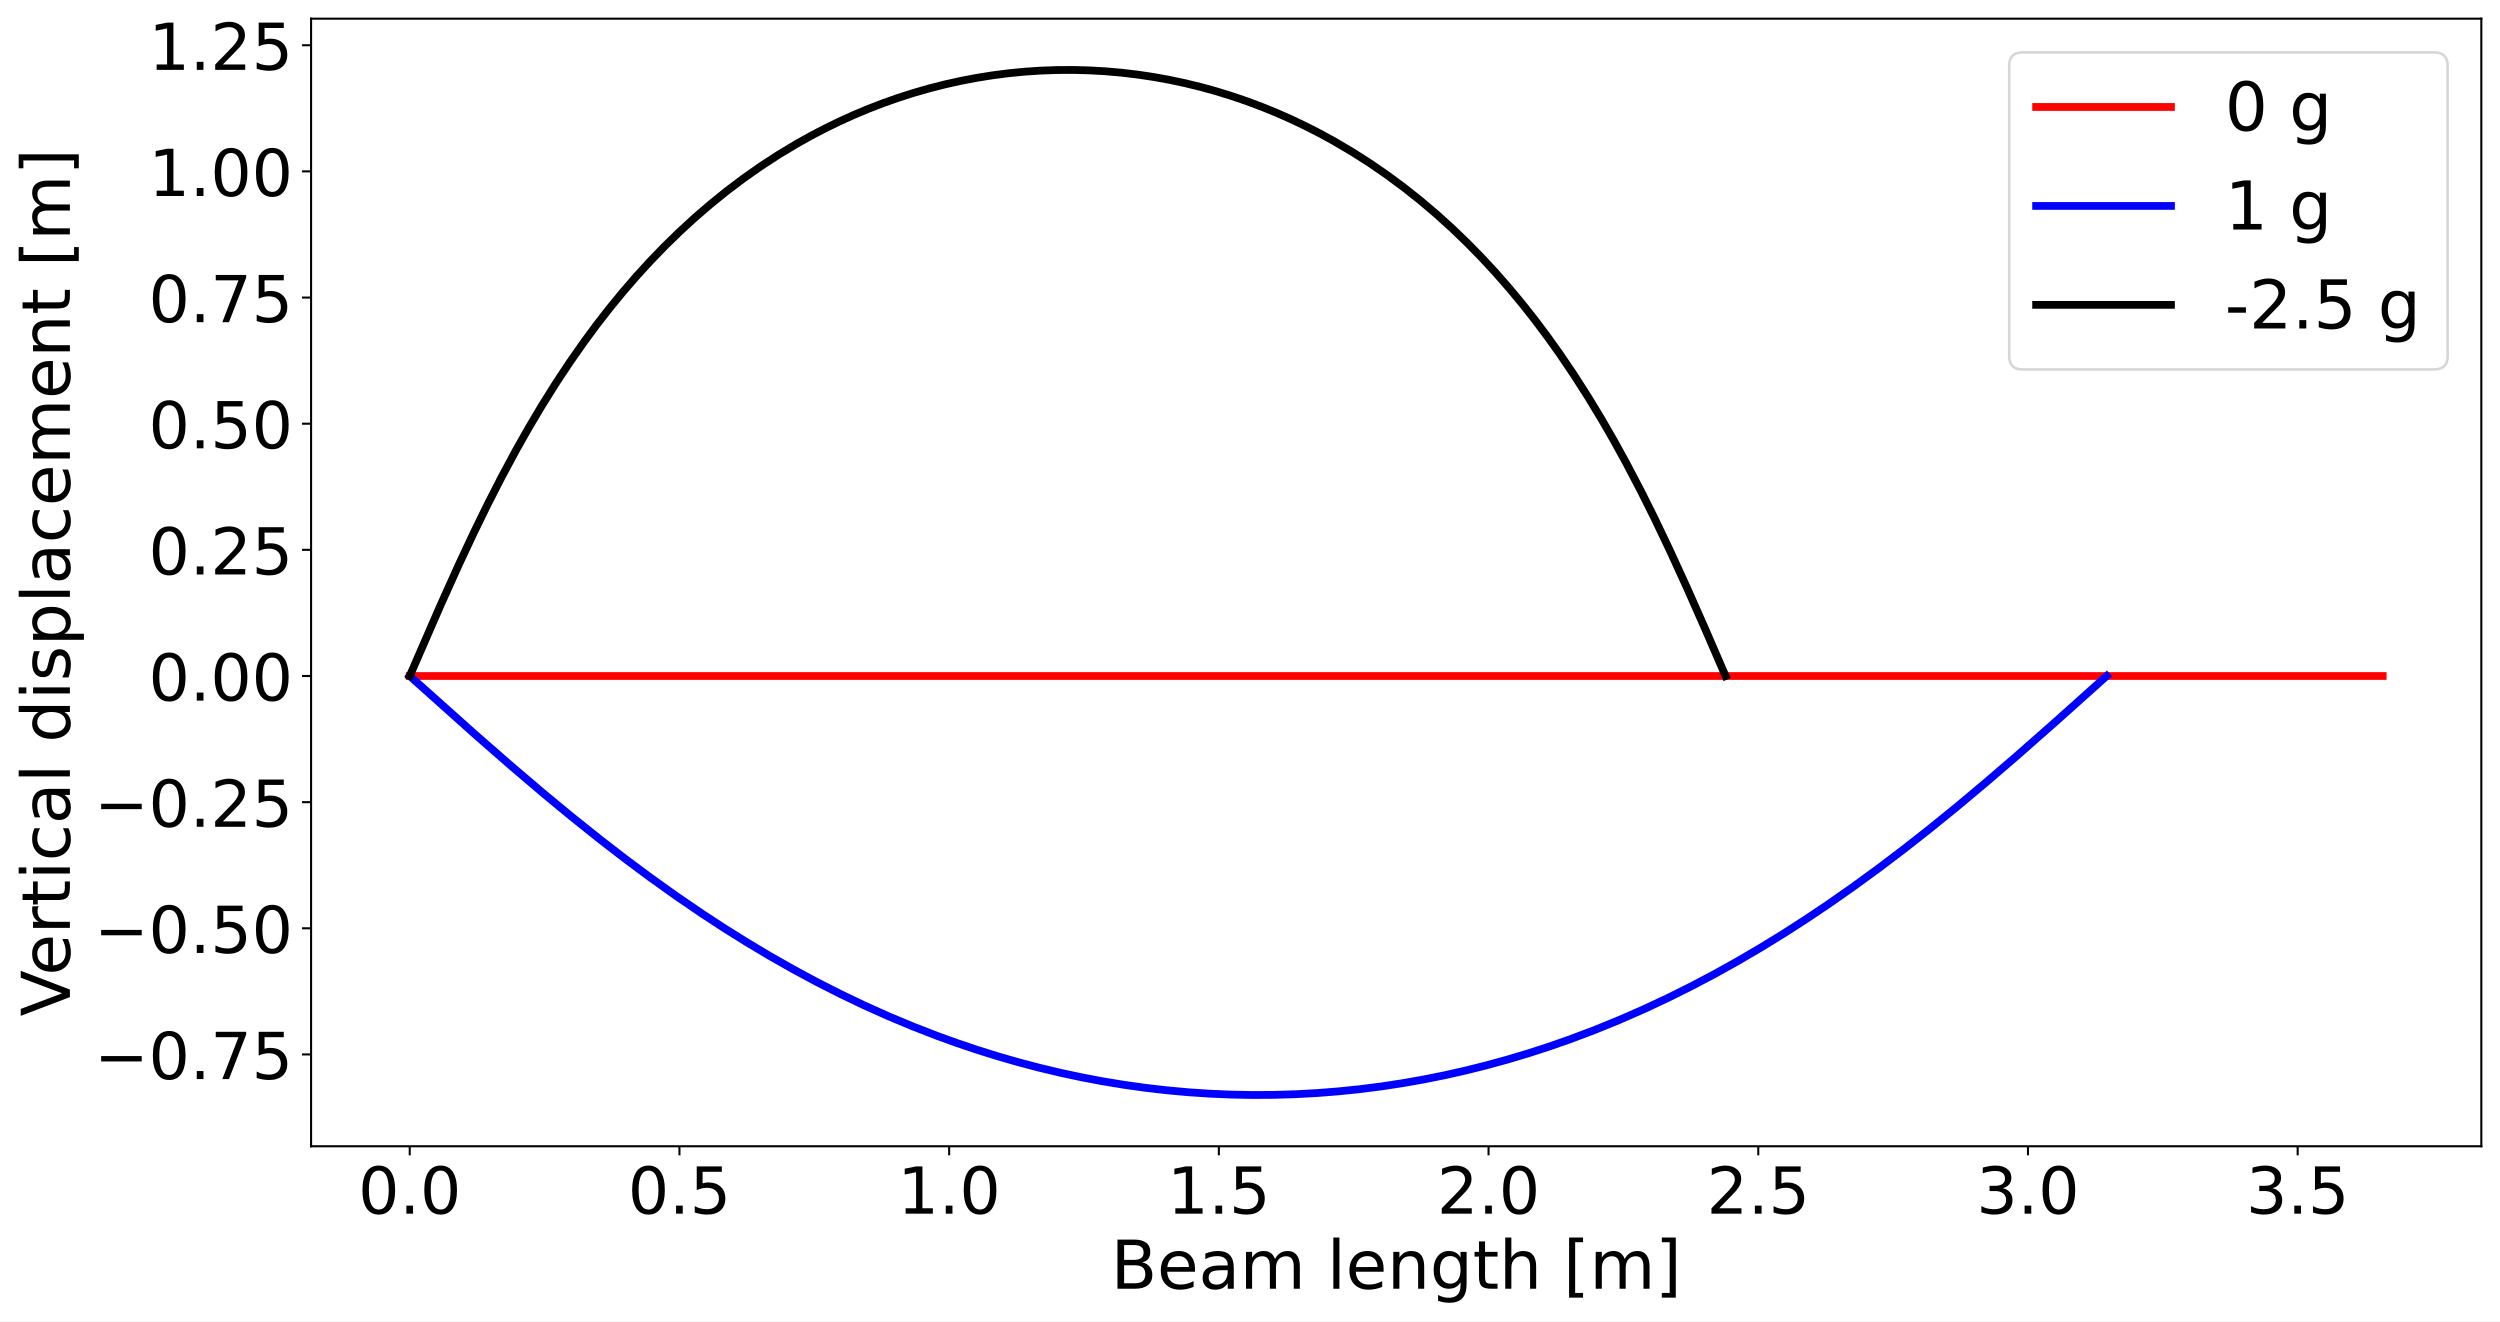
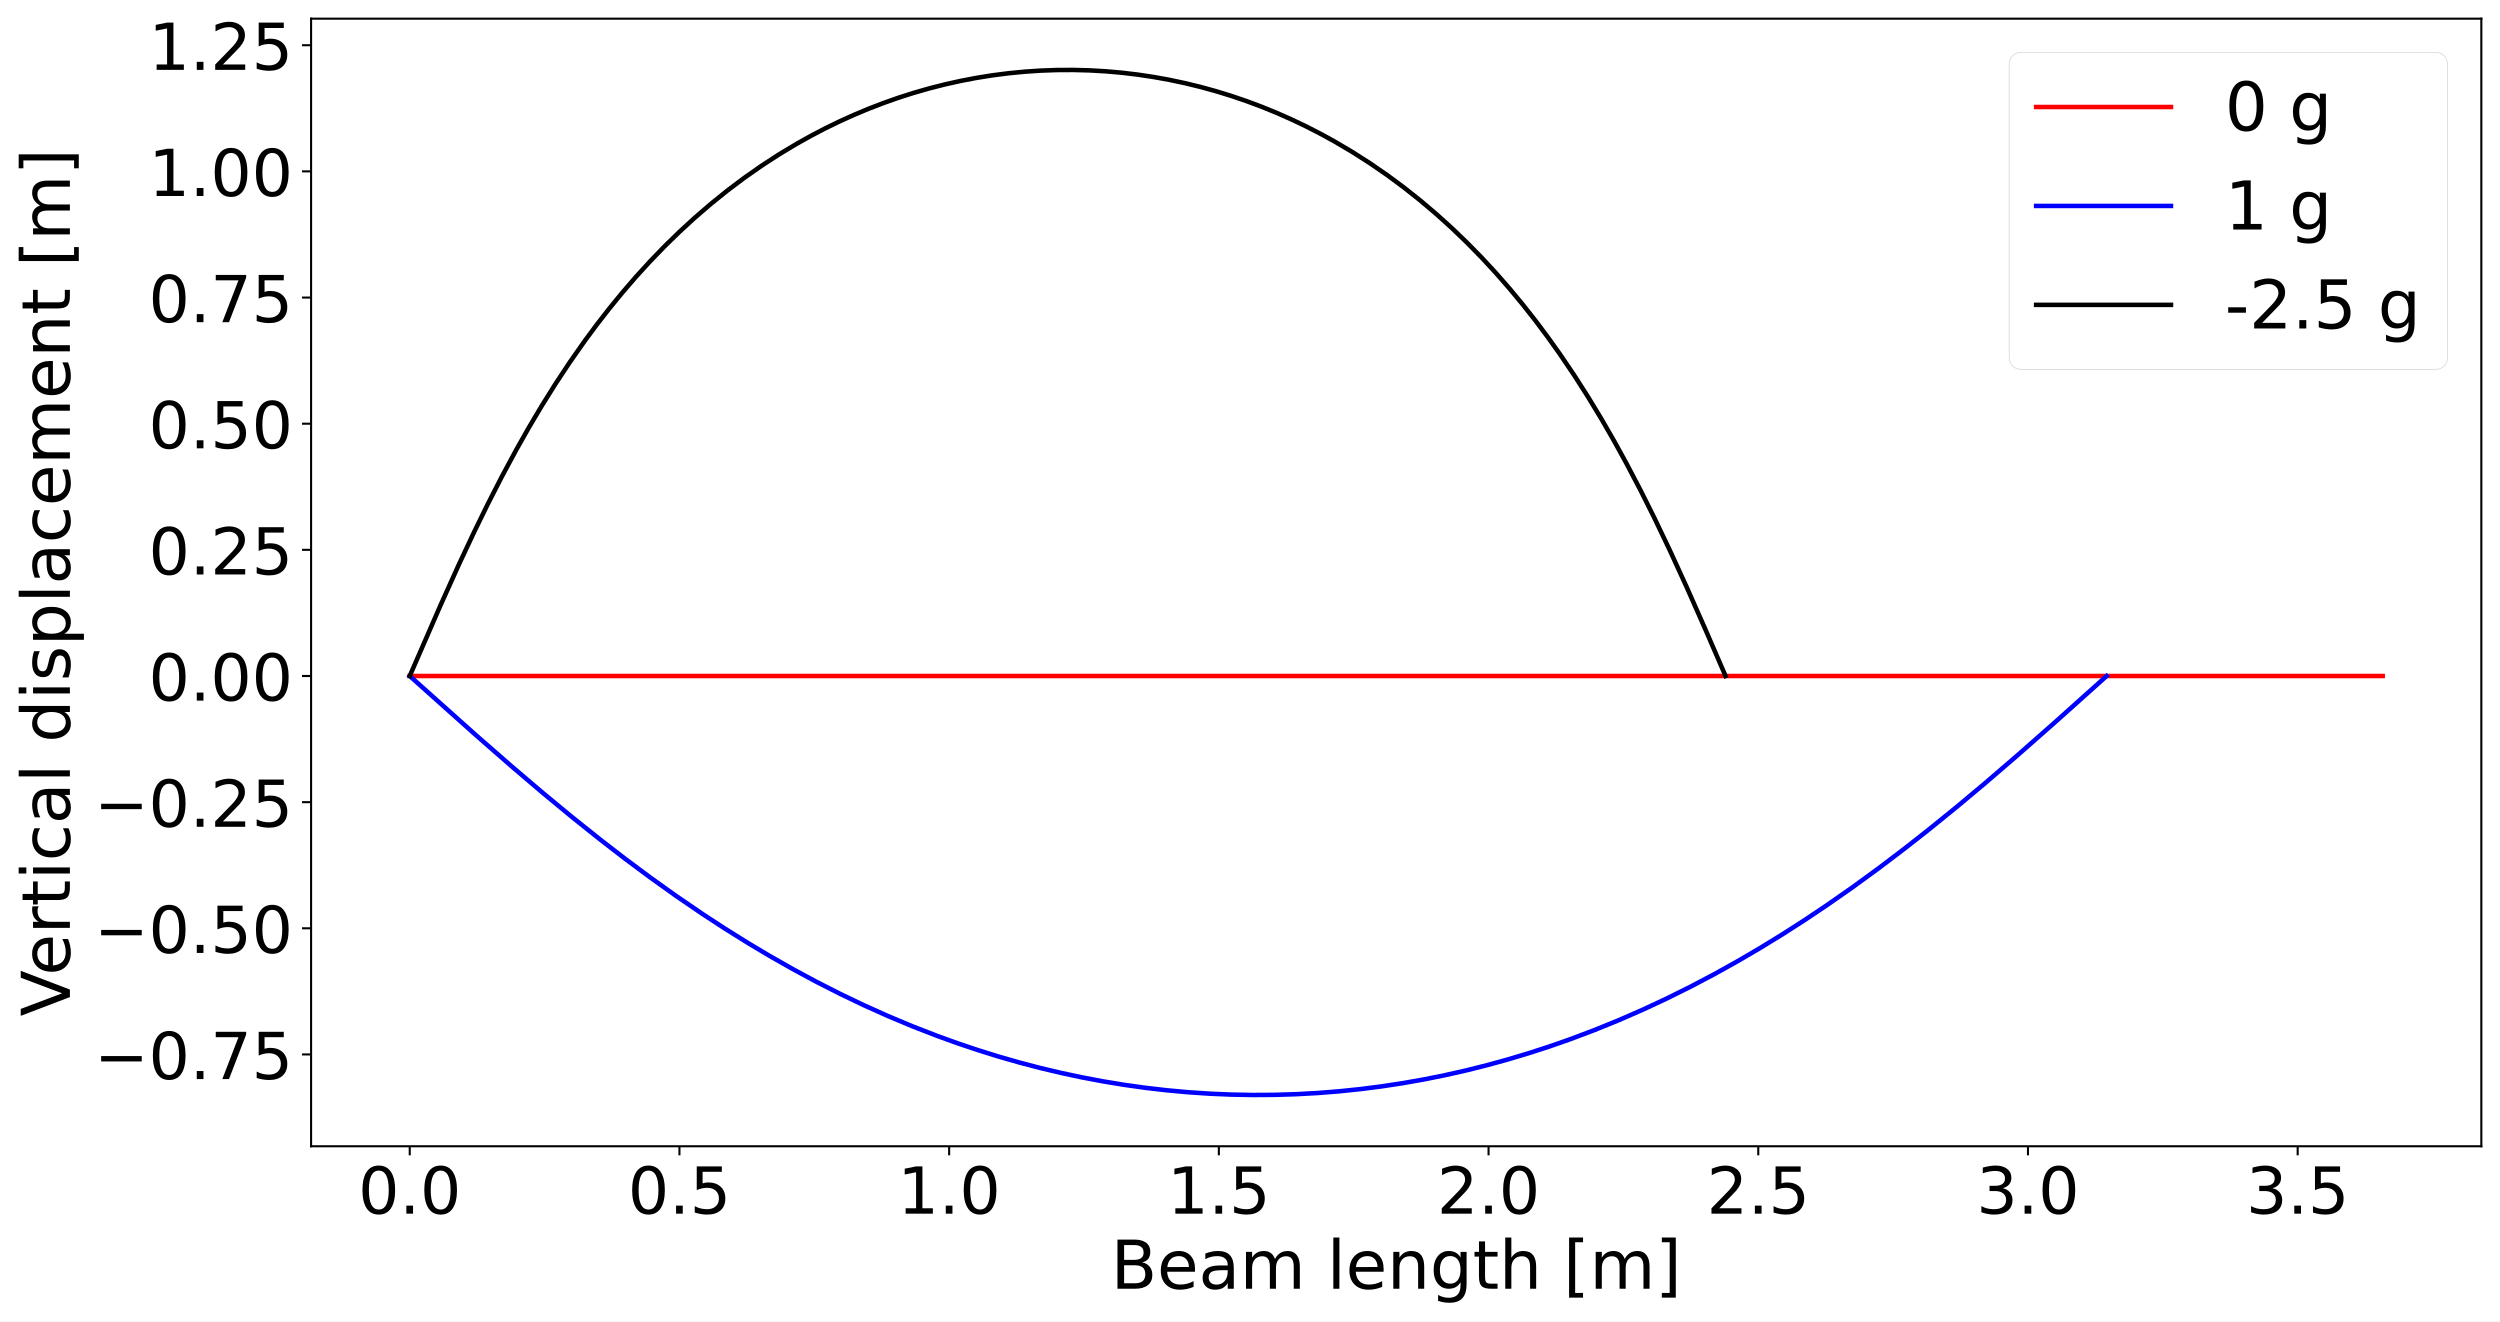
<svg xmlns="http://www.w3.org/2000/svg" xmlns:xlink="http://www.w3.org/1999/xlink" height="509.638pt" version="1.1" viewBox="0 0 964.176 509.638" width="964.176pt">
  <defs>
    <style type="text/css">*{stroke-linecap:butt;stroke-linejoin:round;}</style>
  </defs>
  <g id="figure_1">
    <g id="patch_1">
      <path d="M 0 509.638  L 964.176 509.638  L 964.176 0  L 0 0  z " style="fill:#ffffff;" />
    </g>
    <g id="axes_1">
      <g id="patch_2">
        <path d="M 119.976 442.08  L 956.976 442.08  L 956.976 7.2  L 119.976 7.2  z " style="fill:#ffffff;" />
      </g>
      <g id="matplotlib.axis_1">
        <g id="xtick_1">
          <g id="line2d_1">
            <defs>
-               <path d="M 0 0  L 0 3.5  " id="m3217f5cbae" style="stroke:#000000;stroke-width:0.8;" />
+               <path d="M 0 0  L 0 3.5  " id="mbab78ad4ed" style="stroke:#000000;stroke-width:0.8;" />
            </defs>
            <g>
-               <use style="stroke:#000000;stroke-width:0.8;" x="158.022" xlink:href="#m3217f5cbae" y="442.08" />
+               <use style="stroke:#000000;stroke-width:0.8;" x="158.022" xlink:href="#mbab78ad4ed" y="442.08" />
            </g>
          </g>
          <g id="text_1">
            <g transform="translate(138.143 468.0761)scale(0.25 -0.25)">
              <defs>
                <path d="M 31.781 66.406  Q 24.172 66.406 20.328 58.906  Q 16.5 51.422 16.5 36.375  Q 16.5 21.391 20.328 13.891  Q 24.172 6.391 31.781 6.391  Q 39.453 6.391 43.281 13.891  Q 47.125 21.391 47.125 36.375  Q 47.125 51.422 43.281 58.906  Q 39.453 66.406 31.781 66.406  z M 31.781 74.219  Q 44.047 74.219 50.516 64.516  Q 56.984 54.828 56.984 36.375  Q 56.984 17.969 50.516 8.266  Q 44.047 -1.422 31.781 -1.422  Q 19.531 -1.422 13.062 8.266  Q 6.594 17.969 6.594 36.375  Q 6.594 54.828 13.062 64.516  Q 19.531 74.219 31.781 74.219  z " id="DejaVuSans-48" />
                <path d="M 10.688 12.406  L 21 12.406  L 21 0  L 10.688 0  z " id="DejaVuSans-46" />
              </defs>
              <use xlink:href="#DejaVuSans-48" />
              <use x="63.623" xlink:href="#DejaVuSans-46" />
              <use x="95.41" xlink:href="#DejaVuSans-48" />
            </g>
          </g>
        </g>
        <g id="xtick_2">
          <g id="line2d_2">
            <g>
-               <use style="stroke:#000000;stroke-width:0.8;" x="262.039" xlink:href="#m3217f5cbae" y="442.08" />
+               <use style="stroke:#000000;stroke-width:0.8;" x="262.039" xlink:href="#mbab78ad4ed" y="442.08" />
            </g>
          </g>
          <g id="text_2">
            <g transform="translate(242.1605 468.0761)scale(0.25 -0.25)">
              <defs>
                <path d="M 10.797 72.906  L 49.516 72.906  L 49.516 64.594  L 19.828 64.594  L 19.828 46.734  Q 21.969 47.469 24.109 47.828  Q 26.266 48.188 28.422 48.188  Q 40.625 48.188 47.75 41.5  Q 54.891 34.812 54.891 23.391  Q 54.891 11.625 47.562 5.094  Q 40.234 -1.422 26.906 -1.422  Q 22.312 -1.422 17.547 -0.641  Q 12.797 0.141 7.719 1.703  L 7.719 11.625  Q 12.109 9.234 16.797 8.062  Q 21.484 6.891 26.703 6.891  Q 35.156 6.891 40.078 11.328  Q 45.016 15.766 45.016 23.391  Q 45.016 31 40.078 35.438  Q 35.156 39.891 26.703 39.891  Q 22.75 39.891 18.812 39.016  Q 14.891 38.141 10.797 36.281  z " id="DejaVuSans-53" />
              </defs>
              <use xlink:href="#DejaVuSans-48" />
              <use x="63.623" xlink:href="#DejaVuSans-46" />
              <use x="95.41" xlink:href="#DejaVuSans-53" />
            </g>
          </g>
        </g>
        <g id="xtick_3">
          <g id="line2d_3">
            <g>
-               <use style="stroke:#000000;stroke-width:0.8;" x="366.057" xlink:href="#m3217f5cbae" y="442.08" />
+               <use style="stroke:#000000;stroke-width:0.8;" x="366.057" xlink:href="#mbab78ad4ed" y="442.08" />
            </g>
          </g>
          <g id="text_3">
            <g transform="translate(346.178 468.0761)scale(0.25 -0.25)">
              <defs>
                <path d="M 12.406 8.297  L 28.516 8.297  L 28.516 63.922  L 10.984 60.406  L 10.984 69.391  L 28.422 72.906  L 38.281 72.906  L 38.281 8.297  L 54.391 8.297  L 54.391 0  L 12.406 0  z " id="DejaVuSans-49" />
              </defs>
              <use xlink:href="#DejaVuSans-49" />
              <use x="63.623" xlink:href="#DejaVuSans-46" />
              <use x="95.41" xlink:href="#DejaVuSans-48" />
            </g>
          </g>
        </g>
        <g id="xtick_4">
          <g id="line2d_4">
            <g>
-               <use style="stroke:#000000;stroke-width:0.8;" x="470.074" xlink:href="#m3217f5cbae" y="442.08" />
+               <use style="stroke:#000000;stroke-width:0.8;" x="470.074" xlink:href="#mbab78ad4ed" y="442.08" />
            </g>
          </g>
          <g id="text_4">
            <g transform="translate(450.1956 468.0761)scale(0.25 -0.25)">
              <use xlink:href="#DejaVuSans-49" />
              <use x="63.623" xlink:href="#DejaVuSans-46" />
              <use x="95.41" xlink:href="#DejaVuSans-53" />
            </g>
          </g>
        </g>
        <g id="xtick_5">
          <g id="line2d_5">
            <g>
-               <use style="stroke:#000000;stroke-width:0.8;" x="574.092" xlink:href="#m3217f5cbae" y="442.08" />
+               <use style="stroke:#000000;stroke-width:0.8;" x="574.092" xlink:href="#mbab78ad4ed" y="442.08" />
            </g>
          </g>
          <g id="text_5">
            <g transform="translate(554.2131 468.0761)scale(0.25 -0.25)">
              <defs>
                <path d="M 19.188 8.297  L 53.609 8.297  L 53.609 0  L 7.328 0  L 7.328 8.297  Q 12.938 14.109 22.625 23.891  Q 32.328 33.688 34.812 36.531  Q 39.547 41.844 41.422 45.531  Q 43.312 49.219 43.312 52.781  Q 43.312 58.594 39.234 62.25  Q 35.156 65.922 28.609 65.922  Q 23.969 65.922 18.812 64.312  Q 13.672 62.703 7.812 59.422  L 7.812 69.391  Q 13.766 71.781 18.938 73  Q 24.125 74.219 28.422 74.219  Q 39.75 74.219 46.484 68.547  Q 53.219 62.891 53.219 53.422  Q 53.219 48.922 51.531 44.891  Q 49.859 40.875 45.406 35.406  Q 44.188 33.984 37.641 27.219  Q 31.109 20.453 19.188 8.297  z " id="DejaVuSans-50" />
              </defs>
              <use xlink:href="#DejaVuSans-50" />
              <use x="63.623" xlink:href="#DejaVuSans-46" />
              <use x="95.41" xlink:href="#DejaVuSans-48" />
            </g>
          </g>
        </g>
        <g id="xtick_6">
          <g id="line2d_6">
            <g>
-               <use style="stroke:#000000;stroke-width:0.8;" x="678.11" xlink:href="#m3217f5cbae" y="442.08" />
+               <use style="stroke:#000000;stroke-width:0.8;" x="678.11" xlink:href="#mbab78ad4ed" y="442.08" />
            </g>
          </g>
          <g id="text_6">
            <g transform="translate(658.2307 468.0761)scale(0.25 -0.25)">
              <use xlink:href="#DejaVuSans-50" />
              <use x="63.623" xlink:href="#DejaVuSans-46" />
              <use x="95.41" xlink:href="#DejaVuSans-53" />
            </g>
          </g>
        </g>
        <g id="xtick_7">
          <g id="line2d_7">
            <g>
-               <use style="stroke:#000000;stroke-width:0.8;" x="782.127" xlink:href="#m3217f5cbae" y="442.08" />
+               <use style="stroke:#000000;stroke-width:0.8;" x="782.127" xlink:href="#mbab78ad4ed" y="442.08" />
            </g>
          </g>
          <g id="text_7">
            <g transform="translate(762.2482 468.0761)scale(0.25 -0.25)">
              <defs>
                <path d="M 40.578 39.312  Q 47.656 37.797 51.625 33  Q 55.609 28.219 55.609 21.188  Q 55.609 10.406 48.188 4.484  Q 40.766 -1.422 27.094 -1.422  Q 22.516 -1.422 17.656 -0.516  Q 12.797 0.391 7.625 2.203  L 7.625 11.719  Q 11.719 9.328 16.594 8.109  Q 21.484 6.891 26.812 6.891  Q 36.078 6.891 40.938 10.547  Q 45.797 14.203 45.797 21.188  Q 45.797 27.641 41.281 31.266  Q 36.766 34.906 28.719 34.906  L 20.219 34.906  L 20.219 43.016  L 29.109 43.016  Q 36.375 43.016 40.234 45.922  Q 44.094 48.828 44.094 54.297  Q 44.094 59.906 40.109 62.906  Q 36.141 65.922 28.719 65.922  Q 24.656 65.922 20.016 65.031  Q 15.375 64.156 9.812 62.312  L 9.812 71.094  Q 15.438 72.656 20.344 73.438  Q 25.25 74.219 29.594 74.219  Q 40.828 74.219 47.359 69.109  Q 53.906 64.016 53.906 55.328  Q 53.906 49.266 50.438 45.094  Q 46.969 40.922 40.578 39.312  z " id="DejaVuSans-51" />
              </defs>
              <use xlink:href="#DejaVuSans-51" />
              <use x="63.623" xlink:href="#DejaVuSans-46" />
              <use x="95.41" xlink:href="#DejaVuSans-48" />
            </g>
          </g>
        </g>
        <g id="xtick_8">
          <g id="line2d_8">
            <g>
-               <use style="stroke:#000000;stroke-width:0.8;" x="886.145" xlink:href="#m3217f5cbae" y="442.08" />
+               <use style="stroke:#000000;stroke-width:0.8;" x="886.145" xlink:href="#mbab78ad4ed" y="442.08" />
            </g>
          </g>
          <g id="text_8">
            <g transform="translate(866.2657 468.0761)scale(0.25 -0.25)">
              <use xlink:href="#DejaVuSans-51" />
              <use x="63.623" xlink:href="#DejaVuSans-46" />
              <use x="95.41" xlink:href="#DejaVuSans-53" />
            </g>
          </g>
        </g>
        <g id="text_9">
          <g transform="translate(428.4212 497.0312)scale(0.26 -0.26)">
            <defs>
              <path d="M 19.672 34.812  L 19.672 8.109  L 35.5 8.109  Q 43.453 8.109 47.281 11.406  Q 51.125 14.703 51.125 21.484  Q 51.125 28.328 47.281 31.562  Q 43.453 34.812 35.5 34.812  z M 19.672 64.797  L 19.672 42.828  L 34.281 42.828  Q 41.5 42.828 45.031 45.531  Q 48.578 48.25 48.578 53.812  Q 48.578 59.328 45.031 62.062  Q 41.5 64.797 34.281 64.797  z M 9.812 72.906  L 35.016 72.906  Q 46.297 72.906 52.391 68.219  Q 58.5 63.531 58.5 54.891  Q 58.5 48.188 55.375 44.234  Q 52.25 40.281 46.188 39.312  Q 53.469 37.75 57.5 32.781  Q 61.531 27.828 61.531 20.406  Q 61.531 10.641 54.891 5.312  Q 48.25 0 35.984 0  L 9.812 0  z " id="DejaVuSans-66" />
              <path d="M 56.203 29.594  L 56.203 25.203  L 14.891 25.203  Q 15.484 15.922 20.484 11.062  Q 25.484 6.203 34.422 6.203  Q 39.594 6.203 44.453 7.469  Q 49.312 8.734 54.109 11.281  L 54.109 2.781  Q 49.266 0.734 44.188 -0.344  Q 39.109 -1.422 33.891 -1.422  Q 20.797 -1.422 13.156 6.188  Q 5.516 13.812 5.516 26.812  Q 5.516 40.234 12.766 48.109  Q 20.016 56 32.328 56  Q 43.359 56 49.781 48.891  Q 56.203 41.797 56.203 29.594  z M 47.219 32.234  Q 47.125 39.594 43.094 43.984  Q 39.062 48.391 32.422 48.391  Q 24.906 48.391 20.391 44.141  Q 15.875 39.891 15.188 32.172  z " id="DejaVuSans-101" />
              <path d="M 34.281 27.484  Q 23.391 27.484 19.188 25  Q 14.984 22.516 14.984 16.5  Q 14.984 11.719 18.141 8.906  Q 21.297 6.109 26.703 6.109  Q 34.188 6.109 38.703 11.406  Q 43.219 16.703 43.219 25.484  L 43.219 27.484  z M 52.203 31.203  L 52.203 0  L 43.219 0  L 43.219 8.297  Q 40.141 3.328 35.547 0.953  Q 30.953 -1.422 24.312 -1.422  Q 15.922 -1.422 10.953 3.297  Q 6 8.016 6 15.922  Q 6 25.141 12.172 29.828  Q 18.359 34.516 30.609 34.516  L 43.219 34.516  L 43.219 35.406  Q 43.219 41.609 39.141 45  Q 35.062 48.391 27.688 48.391  Q 23 48.391 18.547 47.266  Q 14.109 46.141 10.016 43.891  L 10.016 52.203  Q 14.938 54.109 19.578 55.047  Q 24.219 56 28.609 56  Q 40.484 56 46.344 49.844  Q 52.203 43.703 52.203 31.203  z " id="DejaVuSans-97" />
              <path d="M 52 44.188  Q 55.375 50.25 60.062 53.125  Q 64.75 56 71.094 56  Q 79.641 56 84.281 50.016  Q 88.922 44.047 88.922 33.016  L 88.922 0  L 79.891 0  L 79.891 32.719  Q 79.891 40.578 77.094 44.375  Q 74.312 48.188 68.609 48.188  Q 61.625 48.188 57.562 43.547  Q 53.516 38.922 53.516 30.906  L 53.516 0  L 44.484 0  L 44.484 32.719  Q 44.484 40.625 41.703 44.406  Q 38.922 48.188 33.109 48.188  Q 26.219 48.188 22.156 43.531  Q 18.109 38.875 18.109 30.906  L 18.109 0  L 9.078 0  L 9.078 54.688  L 18.109 54.688  L 18.109 46.188  Q 21.188 51.219 25.484 53.609  Q 29.781 56 35.688 56  Q 41.656 56 45.828 52.969  Q 50 49.953 52 44.188  z " id="DejaVuSans-109" />
              <path id="DejaVuSans-32" />
              <path d="M 9.422 75.984  L 18.406 75.984  L 18.406 0  L 9.422 0  z " id="DejaVuSans-108" />
              <path d="M 54.891 33.016  L 54.891 0  L 45.906 0  L 45.906 32.719  Q 45.906 40.484 42.875 44.328  Q 39.844 48.188 33.797 48.188  Q 26.516 48.188 22.312 43.547  Q 18.109 38.922 18.109 30.906  L 18.109 0  L 9.078 0  L 9.078 54.688  L 18.109 54.688  L 18.109 46.188  Q 21.344 51.125 25.703 53.562  Q 30.078 56 35.797 56  Q 45.219 56 50.047 50.172  Q 54.891 44.344 54.891 33.016  z " id="DejaVuSans-110" />
              <path d="M 45.406 27.984  Q 45.406 37.75 41.375 43.109  Q 37.359 48.484 30.078 48.484  Q 22.859 48.484 18.828 43.109  Q 14.797 37.75 14.797 27.984  Q 14.797 18.266 18.828 12.891  Q 22.859 7.516 30.078 7.516  Q 37.359 7.516 41.375 12.891  Q 45.406 18.266 45.406 27.984  z M 54.391 6.781  Q 54.391 -7.172 48.188 -13.984  Q 42 -20.797 29.203 -20.797  Q 24.469 -20.797 20.266 -20.094  Q 16.062 -19.391 12.109 -17.922  L 12.109 -9.188  Q 16.062 -11.328 19.922 -12.344  Q 23.781 -13.375 27.781 -13.375  Q 36.625 -13.375 41.016 -8.766  Q 45.406 -4.156 45.406 5.172  L 45.406 9.625  Q 42.625 4.781 38.281 2.391  Q 33.938 0 27.875 0  Q 17.828 0 11.672 7.656  Q 5.516 15.328 5.516 27.984  Q 5.516 40.672 11.672 48.328  Q 17.828 56 27.875 56  Q 33.938 56 38.281 53.609  Q 42.625 51.219 45.406 46.391  L 45.406 54.688  L 54.391 54.688  z " id="DejaVuSans-103" />
              <path d="M 18.312 70.219  L 18.312 54.688  L 36.812 54.688  L 36.812 47.703  L 18.312 47.703  L 18.312 18.016  Q 18.312 11.328 20.141 9.422  Q 21.969 7.516 27.594 7.516  L 36.812 7.516  L 36.812 0  L 27.594 0  Q 17.188 0 13.234 3.875  Q 9.281 7.766 9.281 18.016  L 9.281 47.703  L 2.688 47.703  L 2.688 54.688  L 9.281 54.688  L 9.281 70.219  z " id="DejaVuSans-116" />
              <path d="M 54.891 33.016  L 54.891 0  L 45.906 0  L 45.906 32.719  Q 45.906 40.484 42.875 44.328  Q 39.844 48.188 33.797 48.188  Q 26.516 48.188 22.312 43.547  Q 18.109 38.922 18.109 30.906  L 18.109 0  L 9.078 0  L 9.078 75.984  L 18.109 75.984  L 18.109 46.188  Q 21.344 51.125 25.703 53.562  Q 30.078 56 35.797 56  Q 45.219 56 50.047 50.172  Q 54.891 44.344 54.891 33.016  z " id="DejaVuSans-104" />
              <path d="M 8.594 75.984  L 29.297 75.984  L 29.297 69  L 17.578 69  L 17.578 -6.203  L 29.297 -6.203  L 29.297 -13.188  L 8.594 -13.188  z " id="DejaVuSans-91" />
              <path d="M 30.422 75.984  L 30.422 -13.188  L 9.719 -13.188  L 9.719 -6.203  L 21.391 -6.203  L 21.391 69  L 9.719 69  L 9.719 75.984  z " id="DejaVuSans-93" />
            </defs>
            <use xlink:href="#DejaVuSans-66" />
            <use x="68.604" xlink:href="#DejaVuSans-101" />
            <use x="130.127" xlink:href="#DejaVuSans-97" />
            <use x="191.406" xlink:href="#DejaVuSans-109" />
            <use x="288.818" xlink:href="#DejaVuSans-32" />
            <use x="320.605" xlink:href="#DejaVuSans-108" />
            <use x="348.389" xlink:href="#DejaVuSans-101" />
            <use x="409.912" xlink:href="#DejaVuSans-110" />
            <use x="473.291" xlink:href="#DejaVuSans-103" />
            <use x="536.768" xlink:href="#DejaVuSans-116" />
            <use x="575.977" xlink:href="#DejaVuSans-104" />
            <use x="639.355" xlink:href="#DejaVuSans-32" />
            <use x="671.143" xlink:href="#DejaVuSans-91" />
            <use x="710.156" xlink:href="#DejaVuSans-109" />
            <use x="807.568" xlink:href="#DejaVuSans-93" />
          </g>
        </g>
      </g>
      <g id="matplotlib.axis_2">
        <g id="ytick_1">
          <g id="line2d_9">
            <defs>
-               <path d="M 0 0  L -3.5 0  " id="m23f9585b07" style="stroke:#000000;stroke-width:0.8;" />
+               <path d="M 0 0  L -3.5 0  " id="m4d8ef9ab99" style="stroke:#000000;stroke-width:0.8;" />
            </defs>
            <g>
-               <use style="stroke:#000000;stroke-width:0.8;" x="119.976" xlink:href="#m23f9585b07" y="406.671" />
+               <use style="stroke:#000000;stroke-width:0.8;" x="119.976" xlink:href="#m4d8ef9ab99" y="406.671" />
            </g>
          </g>
          <g id="text_10">
            <g transform="translate(36.36312 416.1692)scale(0.25 -0.25)">
              <defs>
                <path d="M 10.594 35.5  L 73.188 35.5  L 73.188 27.203  L 10.594 27.203  z " id="DejaVuSans-8722" />
                <path d="M 8.203 72.906  L 55.078 72.906  L 55.078 68.703  L 28.609 0  L 18.312 0  L 43.219 64.594  L 8.203 64.594  z " id="DejaVuSans-55" />
              </defs>
              <use xlink:href="#DejaVuSans-8722" />
              <use x="83.789" xlink:href="#DejaVuSans-48" />
              <use x="147.412" xlink:href="#DejaVuSans-46" />
              <use x="179.199" xlink:href="#DejaVuSans-55" />
              <use x="242.822" xlink:href="#DejaVuSans-53" />
            </g>
          </g>
        </g>
        <g id="ytick_2">
          <g id="line2d_10">
            <g>
-               <use style="stroke:#000000;stroke-width:0.8;" x="119.976" xlink:href="#m23f9585b07" y="358.018" />
+               <use style="stroke:#000000;stroke-width:0.8;" x="119.976" xlink:href="#m4d8ef9ab99" y="358.018" />
            </g>
          </g>
          <g id="text_11">
            <g transform="translate(36.36312 367.5164)scale(0.25 -0.25)">
              <use xlink:href="#DejaVuSans-8722" />
              <use x="83.789" xlink:href="#DejaVuSans-48" />
              <use x="147.412" xlink:href="#DejaVuSans-46" />
              <use x="179.199" xlink:href="#DejaVuSans-53" />
              <use x="242.822" xlink:href="#DejaVuSans-48" />
            </g>
          </g>
        </g>
        <g id="ytick_3">
          <g id="line2d_11">
            <g>
-               <use style="stroke:#000000;stroke-width:0.8;" x="119.976" xlink:href="#m23f9585b07" y="309.366" />
+               <use style="stroke:#000000;stroke-width:0.8;" x="119.976" xlink:href="#m4d8ef9ab99" y="309.366" />
            </g>
          </g>
          <g id="text_12">
            <g transform="translate(36.36312 318.8636)scale(0.25 -0.25)">
              <use xlink:href="#DejaVuSans-8722" />
              <use x="83.789" xlink:href="#DejaVuSans-48" />
              <use x="147.412" xlink:href="#DejaVuSans-46" />
              <use x="179.199" xlink:href="#DejaVuSans-50" />
              <use x="242.822" xlink:href="#DejaVuSans-53" />
            </g>
          </g>
        </g>
        <g id="ytick_4">
          <g id="line2d_12">
            <g>
-               <use style="stroke:#000000;stroke-width:0.8;" x="119.976" xlink:href="#m23f9585b07" y="260.713" />
+               <use style="stroke:#000000;stroke-width:0.8;" x="119.976" xlink:href="#m4d8ef9ab99" y="260.713" />
            </g>
          </g>
          <g id="text_13">
            <g transform="translate(57.31234 270.2108)scale(0.25 -0.25)">
              <use xlink:href="#DejaVuSans-48" />
              <use x="63.623" xlink:href="#DejaVuSans-46" />
              <use x="95.41" xlink:href="#DejaVuSans-48" />
              <use x="159.033" xlink:href="#DejaVuSans-48" />
            </g>
          </g>
        </g>
        <g id="ytick_5">
          <g id="line2d_13">
            <g>
-               <use style="stroke:#000000;stroke-width:0.8;" x="119.976" xlink:href="#m23f9585b07" y="212.06" />
+               <use style="stroke:#000000;stroke-width:0.8;" x="119.976" xlink:href="#m4d8ef9ab99" y="212.06" />
            </g>
          </g>
          <g id="text_14">
            <g transform="translate(57.31234 221.5579)scale(0.25 -0.25)">
              <use xlink:href="#DejaVuSans-48" />
              <use x="63.623" xlink:href="#DejaVuSans-46" />
              <use x="95.41" xlink:href="#DejaVuSans-50" />
              <use x="159.033" xlink:href="#DejaVuSans-53" />
            </g>
          </g>
        </g>
        <g id="ytick_6">
          <g id="line2d_14">
            <g>
-               <use style="stroke:#000000;stroke-width:0.8;" x="119.976" xlink:href="#m23f9585b07" y="163.407" />
+               <use style="stroke:#000000;stroke-width:0.8;" x="119.976" xlink:href="#m4d8ef9ab99" y="163.407" />
            </g>
          </g>
          <g id="text_15">
            <g transform="translate(57.31234 172.9051)scale(0.25 -0.25)">
              <use xlink:href="#DejaVuSans-48" />
              <use x="63.623" xlink:href="#DejaVuSans-46" />
              <use x="95.41" xlink:href="#DejaVuSans-53" />
              <use x="159.033" xlink:href="#DejaVuSans-48" />
            </g>
          </g>
        </g>
        <g id="ytick_7">
          <g id="line2d_15">
            <g>
-               <use style="stroke:#000000;stroke-width:0.8;" x="119.976" xlink:href="#m23f9585b07" y="114.754" />
+               <use style="stroke:#000000;stroke-width:0.8;" x="119.976" xlink:href="#m4d8ef9ab99" y="114.754" />
            </g>
          </g>
          <g id="text_16">
            <g transform="translate(57.31234 124.2523)scale(0.25 -0.25)">
              <use xlink:href="#DejaVuSans-48" />
              <use x="63.623" xlink:href="#DejaVuSans-46" />
              <use x="95.41" xlink:href="#DejaVuSans-55" />
              <use x="159.033" xlink:href="#DejaVuSans-53" />
            </g>
          </g>
        </g>
        <g id="ytick_8">
          <g id="line2d_16">
            <g>
-               <use style="stroke:#000000;stroke-width:0.8;" x="119.976" xlink:href="#m23f9585b07" y="66.101" />
+               <use style="stroke:#000000;stroke-width:0.8;" x="119.976" xlink:href="#m4d8ef9ab99" y="66.101" />
            </g>
          </g>
          <g id="text_17">
            <g transform="translate(57.31234 75.5995)scale(0.25 -0.25)">
              <use xlink:href="#DejaVuSans-49" />
              <use x="63.623" xlink:href="#DejaVuSans-46" />
              <use x="95.41" xlink:href="#DejaVuSans-48" />
              <use x="159.033" xlink:href="#DejaVuSans-48" />
            </g>
          </g>
        </g>
        <g id="ytick_9">
          <g id="line2d_17">
            <g>
-               <use style="stroke:#000000;stroke-width:0.8;" x="119.976" xlink:href="#m23f9585b07" y="17.449" />
+               <use style="stroke:#000000;stroke-width:0.8;" x="119.976" xlink:href="#m4d8ef9ab99" y="17.449" />
            </g>
          </g>
          <g id="text_18">
            <g transform="translate(57.31234 26.94669)scale(0.25 -0.25)">
              <use xlink:href="#DejaVuSans-49" />
              <use x="63.623" xlink:href="#DejaVuSans-46" />
              <use x="95.41" xlink:href="#DejaVuSans-50" />
              <use x="159.033" xlink:href="#DejaVuSans-53" />
            </g>
          </g>
        </g>
        <g id="text_19">
          <g transform="translate(26.95594 391.9845)rotate(-90)scale(0.26 -0.26)">
            <defs>
              <path d="M 28.609 0  L 0.781 72.906  L 11.078 72.906  L 34.188 11.531  L 57.328 72.906  L 67.578 72.906  L 39.797 0  z " id="DejaVuSans-86" />
              <path d="M 41.109 46.297  Q 39.594 47.172 37.812 47.578  Q 36.031 48 33.891 48  Q 26.266 48 22.188 43.047  Q 18.109 38.094 18.109 28.812  L 18.109 0  L 9.078 0  L 9.078 54.688  L 18.109 54.688  L 18.109 46.188  Q 20.953 51.172 25.484 53.578  Q 30.031 56 36.531 56  Q 37.453 56 38.578 55.875  Q 39.703 55.766 41.062 55.516  z " id="DejaVuSans-114" />
              <path d="M 9.422 54.688  L 18.406 54.688  L 18.406 0  L 9.422 0  z M 9.422 75.984  L 18.406 75.984  L 18.406 64.594  L 9.422 64.594  z " id="DejaVuSans-105" />
              <path d="M 48.781 52.594  L 48.781 44.188  Q 44.969 46.297 41.141 47.344  Q 37.312 48.391 33.406 48.391  Q 24.656 48.391 19.812 42.844  Q 14.984 37.312 14.984 27.297  Q 14.984 17.281 19.812 11.734  Q 24.656 6.203 33.406 6.203  Q 37.312 6.203 41.141 7.25  Q 44.969 8.297 48.781 10.406  L 48.781 2.094  Q 45.016 0.344 40.984 -0.531  Q 36.969 -1.422 32.422 -1.422  Q 20.062 -1.422 12.781 6.344  Q 5.516 14.109 5.516 27.297  Q 5.516 40.672 12.859 48.328  Q 20.219 56 33.016 56  Q 37.156 56 41.109 55.141  Q 45.062 54.297 48.781 52.594  z " id="DejaVuSans-99" />
              <path d="M 45.406 46.391  L 45.406 75.984  L 54.391 75.984  L 54.391 0  L 45.406 0  L 45.406 8.203  Q 42.578 3.328 38.25 0.953  Q 33.938 -1.422 27.875 -1.422  Q 17.969 -1.422 11.734 6.484  Q 5.516 14.406 5.516 27.297  Q 5.516 40.188 11.734 48.094  Q 17.969 56 27.875 56  Q 33.938 56 38.25 53.625  Q 42.578 51.266 45.406 46.391  z M 14.797 27.297  Q 14.797 17.391 18.875 11.75  Q 22.953 6.109 30.078 6.109  Q 37.203 6.109 41.297 11.75  Q 45.406 17.391 45.406 27.297  Q 45.406 37.203 41.297 42.844  Q 37.203 48.484 30.078 48.484  Q 22.953 48.484 18.875 42.844  Q 14.797 37.203 14.797 27.297  z " id="DejaVuSans-100" />
              <path d="M 44.281 53.078  L 44.281 44.578  Q 40.484 46.531 36.375 47.5  Q 32.281 48.484 27.875 48.484  Q 21.188 48.484 17.844 46.438  Q 14.5 44.391 14.5 40.281  Q 14.5 37.156 16.891 35.375  Q 19.281 33.594 26.516 31.984  L 29.594 31.297  Q 39.156 29.25 43.188 25.516  Q 47.219 21.781 47.219 15.094  Q 47.219 7.469 41.188 3.016  Q 35.156 -1.422 24.609 -1.422  Q 20.219 -1.422 15.453 -0.562  Q 10.688 0.297 5.422 2  L 5.422 11.281  Q 10.406 8.688 15.234 7.391  Q 20.062 6.109 24.812 6.109  Q 31.156 6.109 34.562 8.281  Q 37.984 10.453 37.984 14.406  Q 37.984 18.062 35.516 20.016  Q 33.062 21.969 24.703 23.781  L 21.578 24.516  Q 13.234 26.266 9.516 29.906  Q 5.812 33.547 5.812 39.891  Q 5.812 47.609 11.281 51.797  Q 16.75 56 26.812 56  Q 31.781 56 36.172 55.266  Q 40.578 54.547 44.281 53.078  z " id="DejaVuSans-115" />
              <path d="M 18.109 8.203  L 18.109 -20.797  L 9.078 -20.797  L 9.078 54.688  L 18.109 54.688  L 18.109 46.391  Q 20.953 51.266 25.266 53.625  Q 29.594 56 35.594 56  Q 45.562 56 51.781 48.094  Q 58.016 40.188 58.016 27.297  Q 58.016 14.406 51.781 6.484  Q 45.562 -1.422 35.594 -1.422  Q 29.594 -1.422 25.266 0.953  Q 20.953 3.328 18.109 8.203  z M 48.688 27.297  Q 48.688 37.203 44.609 42.844  Q 40.531 48.484 33.406 48.484  Q 26.266 48.484 22.188 42.844  Q 18.109 37.203 18.109 27.297  Q 18.109 17.391 22.188 11.75  Q 26.266 6.109 33.406 6.109  Q 40.531 6.109 44.609 11.75  Q 48.688 17.391 48.688 27.297  z " id="DejaVuSans-112" />
            </defs>
            <use xlink:href="#DejaVuSans-86" />
            <use x="60.658" xlink:href="#DejaVuSans-101" />
            <use x="122.182" xlink:href="#DejaVuSans-114" />
            <use x="163.295" xlink:href="#DejaVuSans-116" />
            <use x="202.504" xlink:href="#DejaVuSans-105" />
            <use x="230.287" xlink:href="#DejaVuSans-99" />
            <use x="285.268" xlink:href="#DejaVuSans-97" />
            <use x="346.547" xlink:href="#DejaVuSans-108" />
            <use x="374.33" xlink:href="#DejaVuSans-32" />
            <use x="406.117" xlink:href="#DejaVuSans-100" />
            <use x="469.594" xlink:href="#DejaVuSans-105" />
            <use x="497.377" xlink:href="#DejaVuSans-115" />
            <use x="549.477" xlink:href="#DejaVuSans-112" />
            <use x="612.953" xlink:href="#DejaVuSans-108" />
            <use x="640.736" xlink:href="#DejaVuSans-97" />
            <use x="702.016" xlink:href="#DejaVuSans-99" />
            <use x="756.996" xlink:href="#DejaVuSans-101" />
            <use x="818.52" xlink:href="#DejaVuSans-109" />
            <use x="915.932" xlink:href="#DejaVuSans-101" />
            <use x="977.455" xlink:href="#DejaVuSans-110" />
            <use x="1040.834" xlink:href="#DejaVuSans-116" />
            <use x="1080.043" xlink:href="#DejaVuSans-32" />
            <use x="1111.83" xlink:href="#DejaVuSans-91" />
            <use x="1150.844" xlink:href="#DejaVuSans-109" />
            <use x="1248.256" xlink:href="#DejaVuSans-93" />
          </g>
        </g>
      </g>
      <g id="line2d_18">
-         <path clip-path="url(#pa7e2148b2a)" d="M 158.022 260.713  L 918.931 260.713  L 918.931 260.713  " style="fill:none;stroke:#ff0000;stroke-linecap:square;stroke-width:3;" />
+         <path clip-path="url(#pb800ea14d0)" d="M 158.022 260.713  L 918.931 260.713  L 918.931 260.713  " style="fill:none;stroke:#ff0000;stroke-linecap:square;stroke-width:1.75;" />
      </g>
      <g id="line2d_19">
-         <path clip-path="url(#pa7e2148b2a)" d="M 158.022 260.713  L 183.578 283.55  L 197.254 295.496  L 209.555 305.967  L 220.462 314.98  L 231.526 323.823  L 241.149 331.248  L 250.914 338.509  L 260.829 345.589  L 270.904 352.469  L 279.427 358.036  L 288.068 363.441  L 296.83 368.673  L 305.714 373.721  L 314.721 378.574  L 323.851 383.223  L 333.103 387.656  L 342.474 391.864  L 351.962 395.836  L 361.563 399.563  L 369.322 402.361  L 377.148 404.992  L 385.037 407.451  L 392.987 409.734  L 400.993 411.836  L 409.052 413.756  L 417.159 415.488  L 425.31 417.03  L 433.499 418.378  L 441.723 419.532  L 449.976 420.488  L 458.252 421.244  L 466.547 421.8  L 474.854 422.154  L 483.168 422.306  L 491.484 422.256  L 499.795 422.002  L 508.096 421.547  L 516.382 420.891  L 524.648 420.034  L 532.887 418.979  L 541.094 417.728  L 549.265 416.282  L 557.394 414.645  L 565.478 412.819  L 573.511 410.807  L 581.489 408.614  L 589.409 406.242  L 597.267 403.697  L 605.06 400.982  L 614.705 397.356  L 624.239 393.481  L 633.657 389.366  L 642.957 385.022  L 652.136 380.459  L 661.192 375.686  L 670.125 370.714  L 678.936 365.555  L 687.626 360.218  L 696.195 354.714  L 704.648 349.055  L 714.642 342.072  L 724.481 334.9  L 734.174 327.555  L 743.731 320.055  L 754.725 311.136  L 765.571 302.059  L 777.816 291.53  L 792.952 278.198  L 812.471 260.713  L 812.471 260.713  " style="fill:none;stroke:#0000ff;stroke-linecap:square;stroke-width:3;" />
+         <path clip-path="url(#pb800ea14d0)" d="M 158.022 260.713  L 183.578 283.55  L 197.254 295.496  L 209.555 305.967  L 220.462 314.98  L 231.526 323.823  L 241.149 331.248  L 250.914 338.509  L 260.829 345.589  L 270.904 352.469  L 279.427 358.036  L 288.068 363.441  L 296.83 368.673  L 305.714 373.721  L 314.721 378.574  L 323.851 383.223  L 333.103 387.656  L 342.474 391.864  L 351.962 395.836  L 361.563 399.563  L 369.322 402.361  L 377.148 404.992  L 385.037 407.451  L 392.987 409.734  L 400.993 411.836  L 409.052 413.756  L 417.159 415.488  L 425.31 417.03  L 433.499 418.378  L 441.723 419.532  L 449.976 420.488  L 458.252 421.244  L 466.547 421.8  L 474.854 422.154  L 483.168 422.306  L 491.484 422.256  L 499.795 422.002  L 508.096 421.547  L 516.382 420.891  L 524.648 420.034  L 532.887 418.979  L 541.094 417.728  L 549.265 416.282  L 557.394 414.645  L 565.478 412.819  L 573.511 410.807  L 581.489 408.614  L 589.409 406.242  L 597.267 403.697  L 605.06 400.982  L 614.705 397.356  L 624.239 393.481  L 633.657 389.366  L 642.957 385.022  L 652.136 380.459  L 661.192 375.686  L 670.125 370.714  L 678.936 365.555  L 687.626 360.218  L 696.195 354.714  L 704.648 349.055  L 714.642 342.072  L 724.481 334.9  L 734.174 327.555  L 743.731 320.055  L 754.725 311.136  L 765.571 302.059  L 777.816 291.53  L 792.952 278.198  L 812.471 260.713  L 812.471 260.713  " style="fill:none;stroke:#0000ff;stroke-linecap:square;stroke-width:1.75;" />
      </g>
      <g id="line2d_20">
-         <path clip-path="url(#pa7e2148b2a)" d="M 158.022 260.713  L 169.778 233.693  L 177.046 217.564  L 182.895 205.098  L 188.085 194.487  L 193.468 183.96  L 199.073 173.536  L 203.933 164.94  L 208.982 156.44  L 214.233 148.048  L 219.701 139.778  L 225.398 131.645  L 230.129 125.248  L 235.02 118.956  L 240.075 112.78  L 245.301 106.728  L 250.699 100.811  L 256.274 95.039  L 262.028 89.423  L 267.962 83.973  L 274.077 78.702  L 280.372 73.619  L 286.847 68.738  L 293.499 64.07  L 300.325 59.627  L 307.32 55.422  L 312.675 52.43  L 318.119 49.583  L 323.649 46.885  L 329.261 44.341  L 334.953 41.956  L 340.72 39.734  L 346.557 37.678  L 352.459 35.794  L 358.422 34.084  L 364.44 32.552  L 370.507 31.2  L 376.617 30.032  L 382.765 29.049  L 388.944 28.254  L 395.147 27.649  L 401.368 27.234  L 407.6 27.01  L 413.836 26.978  L 420.071 27.138  L 426.296 27.489  L 432.506 28.032  L 438.693 28.764  L 444.852 29.684  L 450.975 30.791  L 457.057 32.082  L 463.092 33.554  L 469.074 35.205  L 474.997 37.032  L 480.856 39.031  L 486.647 41.198  L 492.364 43.53  L 498.004 46.021  L 503.562 48.668  L 509.034 51.466  L 514.419 54.41  L 521.456 58.555  L 528.325 62.94  L 535.02 67.552  L 541.54 72.381  L 547.88 77.414  L 554.041 82.64  L 560.02 88.046  L 565.819 93.622  L 571.438 99.356  L 576.881 105.237  L 582.149 111.256  L 587.247 117.402  L 592.179 123.665  L 596.949 130.037  L 601.564 136.509  L 607.122 144.726  L 612.458 153.071  L 617.586 161.529  L 622.52 170.088  L 627.275 178.735  L 632.766 189.213  L 638.049 199.784  L 643.987 212.212  L 650.537 226.514  L 657.689 242.688  L 665.493 260.713  L 665.493 260.713  " style="fill:none;stroke:#000000;stroke-linecap:square;stroke-width:3;" />
+         <path clip-path="url(#pb800ea14d0)" d="M 158.022 260.713  L 169.778 233.693  L 177.046 217.564  L 182.895 205.098  L 188.085 194.487  L 193.468 183.96  L 199.073 173.536  L 203.933 164.94  L 208.982 156.44  L 214.233 148.048  L 219.701 139.778  L 225.398 131.645  L 230.129 125.248  L 235.02 118.956  L 240.075 112.78  L 245.301 106.728  L 250.699 100.811  L 256.274 95.039  L 262.028 89.423  L 267.962 83.973  L 274.077 78.702  L 280.372 73.619  L 286.847 68.738  L 293.499 64.07  L 300.325 59.627  L 307.32 55.422  L 312.675 52.43  L 318.119 49.583  L 323.649 46.885  L 329.261 44.341  L 334.953 41.956  L 340.72 39.734  L 346.557 37.678  L 352.459 35.794  L 358.422 34.084  L 364.44 32.552  L 370.507 31.2  L 376.617 30.032  L 382.765 29.049  L 388.944 28.254  L 395.147 27.649  L 401.368 27.234  L 407.6 27.01  L 413.836 26.978  L 420.071 27.138  L 426.296 27.489  L 432.506 28.032  L 438.693 28.764  L 444.852 29.684  L 450.975 30.791  L 457.057 32.082  L 463.092 33.554  L 469.074 35.205  L 474.997 37.032  L 480.856 39.031  L 486.647 41.198  L 492.364 43.53  L 498.004 46.021  L 503.562 48.668  L 509.034 51.466  L 514.419 54.41  L 521.456 58.555  L 528.325 62.94  L 535.02 67.552  L 541.54 72.381  L 547.88 77.414  L 554.041 82.64  L 560.02 88.046  L 565.819 93.622  L 571.438 99.356  L 576.881 105.237  L 582.149 111.256  L 587.247 117.402  L 592.179 123.665  L 596.949 130.037  L 601.564 136.509  L 607.122 144.726  L 612.458 153.071  L 617.586 161.529  L 622.52 170.088  L 627.275 178.735  L 632.766 189.213  L 638.049 199.784  L 643.987 212.212  L 650.537 226.514  L 657.689 242.688  L 665.493 260.713  L 665.493 260.713  " style="fill:none;stroke:#000000;stroke-linecap:square;stroke-width:1.75;" />
      </g>
      <g id="patch_3">
        <path d="M 119.976 442.08  L 119.976 7.2  " style="fill:none;stroke:#000000;stroke-linecap:square;stroke-linejoin:miter;stroke-width:0.8;" />
      </g>
      <g id="patch_4">
        <path d="M 956.976 442.08  L 956.976 7.2  " style="fill:none;stroke:#000000;stroke-linecap:square;stroke-linejoin:miter;stroke-width:0.8;" />
      </g>
      <g id="patch_5">
        <path d="M 119.976 442.08  L 956.976 442.08  " style="fill:none;stroke:#000000;stroke-linecap:square;stroke-linejoin:miter;stroke-width:0.8;" />
      </g>
      <g id="patch_6">
        <path d="M 119.976 7.2  L 956.976 7.2  " style="fill:none;stroke:#000000;stroke-linecap:square;stroke-linejoin:miter;stroke-width:0.8;" />
      </g>
      <g id="legend_1">
        <g id="patch_7">
-           <path d="M 780.079 142.489  L 938.776 142.489  Q 943.976 142.489 943.976 137.289  L 943.976 25.4  Q 943.976 20.2 938.776 20.2  L 780.079 20.2  Q 774.879 20.2 774.879 25.4  L 774.879 137.289  Q 774.879 142.489 780.079 142.489  z " style="fill:#ffffff;opacity:0.8;stroke:#cccccc;stroke-linejoin:miter;" />
+           <path d="M 780.079 142.489  L 938.776 142.489  Q 943.976 142.489 943.976 137.289  L 943.976 25.4  Q 943.976 20.2 938.776 20.2  L 780.079 20.2  Q 774.879 20.2 774.879 25.4  L 774.879 137.289  Q 774.879 142.489 780.079 142.489  z " style="fill:#ffffff;opacity:0.8;stroke:#cccccc;stroke-linejoin:miter;stroke-width:0.3;" />
        </g>
        <g id="line2d_21">
-           <path d="M 785.279 41.256  L 837.279 41.256  " style="fill:none;stroke:#ff0000;stroke-linecap:square;stroke-width:3;" />
+           <path d="M 785.279 41.256  L 837.279 41.256  " style="fill:none;stroke:#ff0000;stroke-linecap:square;stroke-width:1.75;" />
        </g>
        <g id="line2d_22" />
        <g id="text_20">
          <g transform="translate(858.0789 50.35594)scale(0.26 -0.26)">
            <use xlink:href="#DejaVuSans-48" />
            <use x="63.623" xlink:href="#DejaVuSans-32" />
            <use x="95.41" xlink:href="#DejaVuSans-103" />
          </g>
        </g>
        <g id="line2d_23">
-           <path d="M 785.279 79.419  L 837.279 79.419  " style="fill:none;stroke:#0000ff;stroke-linecap:square;stroke-width:3;" />
+           <path d="M 785.279 79.419  L 837.279 79.419  " style="fill:none;stroke:#0000ff;stroke-linecap:square;stroke-width:1.75;" />
        </g>
        <g id="line2d_24" />
        <g id="text_21">
          <g transform="translate(858.0789 88.51906)scale(0.26 -0.26)">
            <use xlink:href="#DejaVuSans-49" />
            <use x="63.623" xlink:href="#DejaVuSans-32" />
            <use x="95.41" xlink:href="#DejaVuSans-103" />
          </g>
        </g>
        <g id="line2d_25">
-           <path d="M 785.279 117.582  L 837.279 117.582  " style="fill:none;stroke:#000000;stroke-linecap:square;stroke-width:3;" />
+           <path d="M 785.279 117.582  L 837.279 117.582  " style="fill:none;stroke:#000000;stroke-linecap:square;stroke-width:1.75;" />
        </g>
        <g id="line2d_26" />
        <g id="text_22">
          <g transform="translate(858.0789 126.6822)scale(0.26 -0.26)">
            <defs>
              <path d="M 4.891 31.391  L 31.203 31.391  L 31.203 23.391  L 4.891 23.391  z " id="DejaVuSans-45" />
            </defs>
            <use xlink:href="#DejaVuSans-45" />
            <use x="36.084" xlink:href="#DejaVuSans-50" />
            <use x="99.707" xlink:href="#DejaVuSans-46" />
            <use x="131.494" xlink:href="#DejaVuSans-53" />
            <use x="195.117" xlink:href="#DejaVuSans-32" />
            <use x="226.904" xlink:href="#DejaVuSans-103" />
          </g>
        </g>
      </g>
    </g>
  </g>
  <defs>
-     <clipPath id="pa7e2148b2a">
+     <clipPath id="pb800ea14d0">
      <rect height="434.88" width="837" x="119.976" y="7.2" />
    </clipPath>
  </defs>
</svg>
